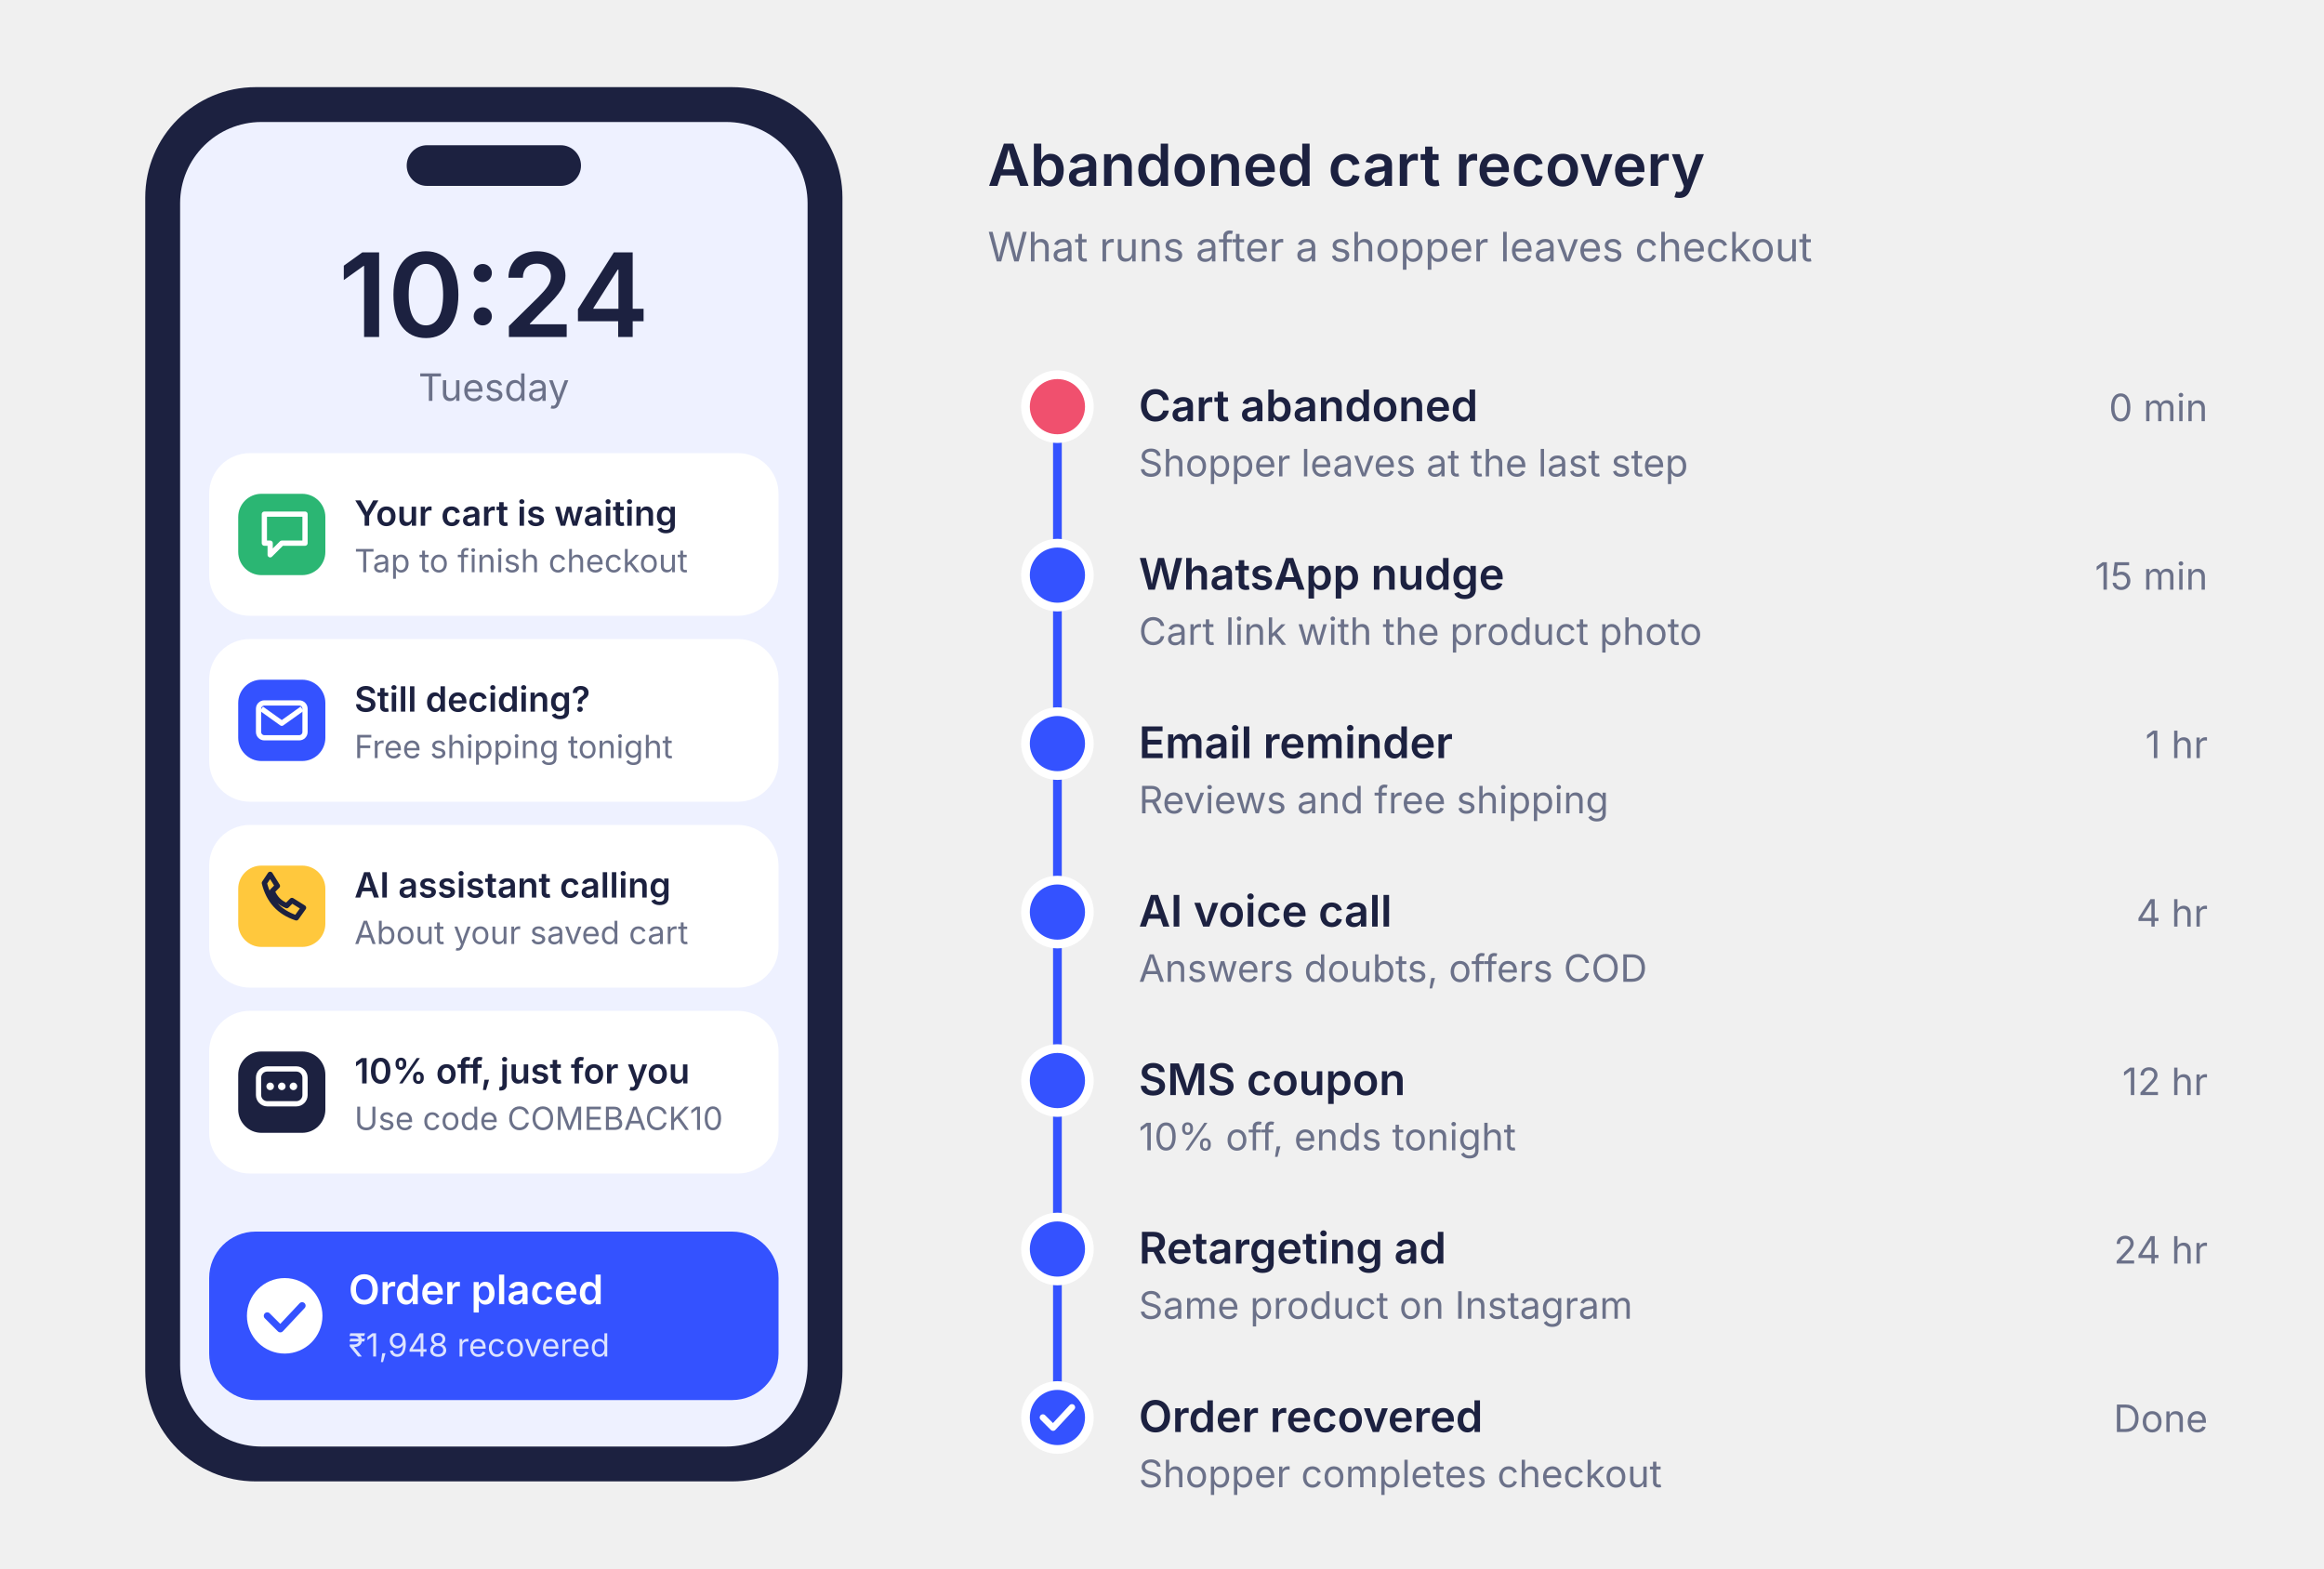
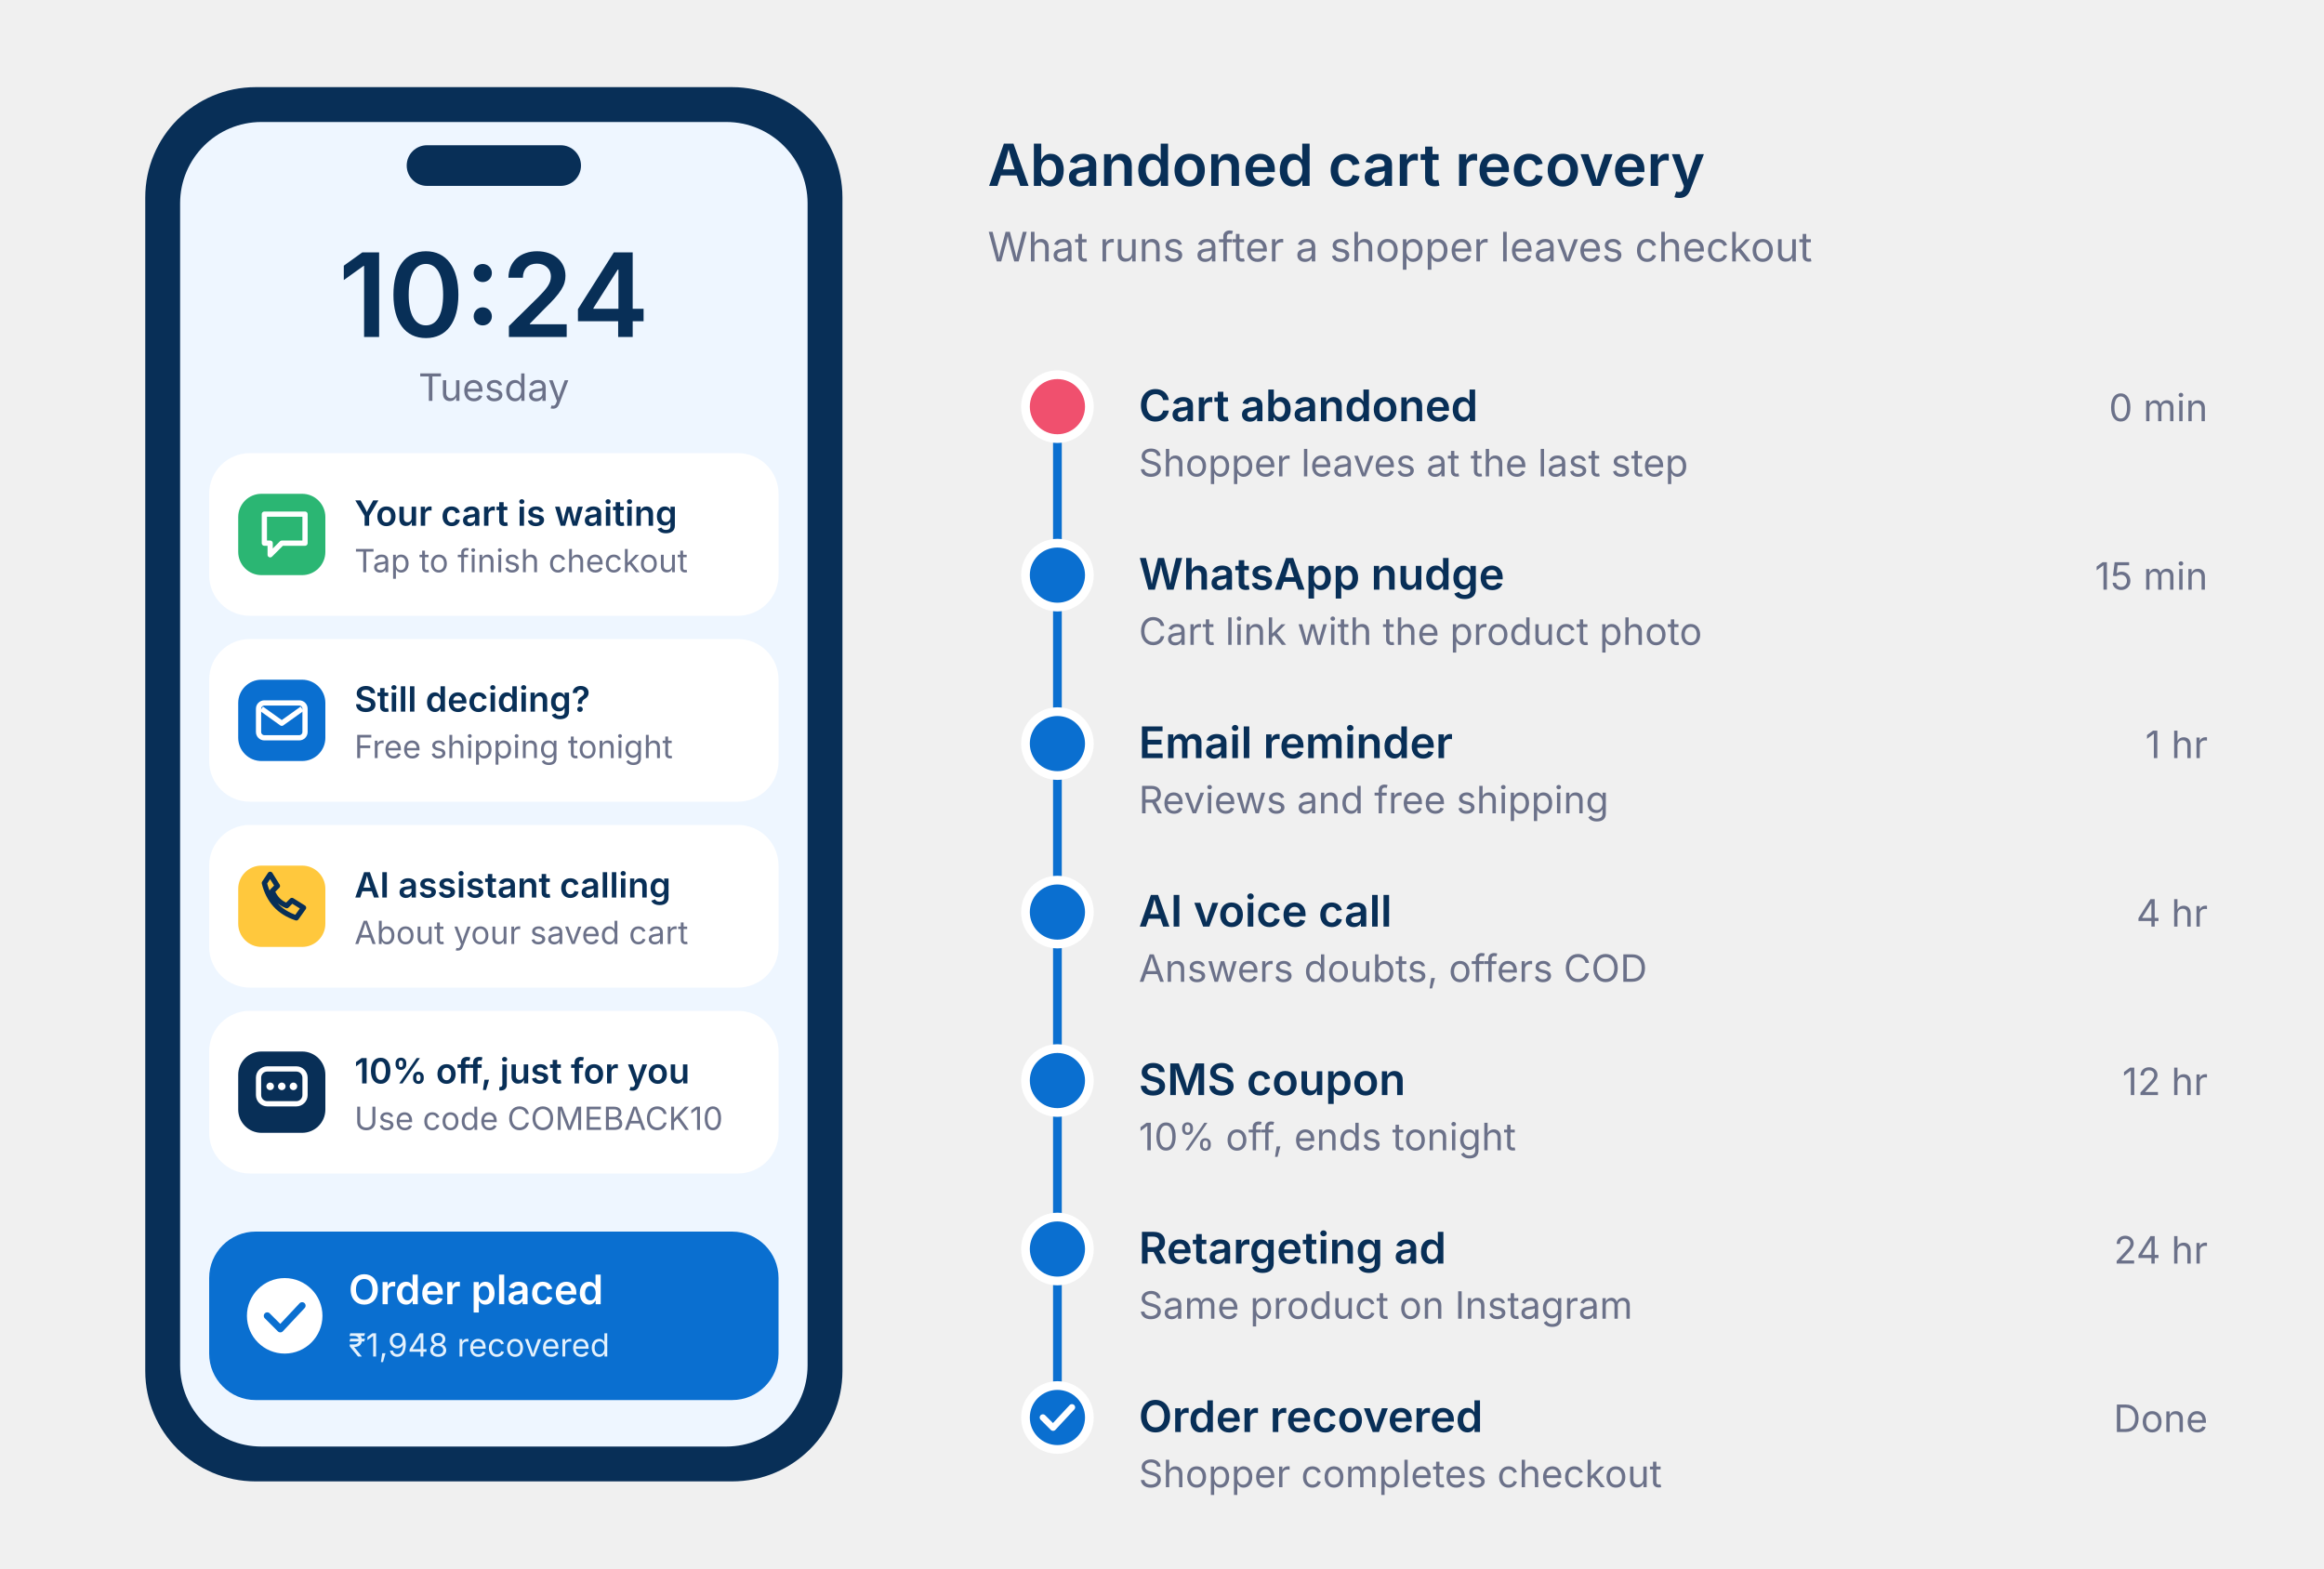
<svg xmlns="http://www.w3.org/2000/svg" viewBox="0 0 800 540" role="img" aria-labelledby="t d">
  <style>
.f{font-family:"DM Sans","Inter",system-ui,-apple-system,"Segoe UI",sans-serif}
.nt0{animation:nt0 13s ease-out infinite}
@keyframes nt0{0%,15%{opacity:0;transform:translate(0px,-10px)}18%,93%{opacity:1;transform:translate(0,0)}97%,100%{opacity:0;transform:translate(0,0)}}
.nt1{animation:nt1 13s ease-out infinite}
@keyframes nt1{0%,26%{opacity:0;transform:translate(0px,-10px)}29%,93%{opacity:1;transform:translate(0,0)}97%,100%{opacity:0;transform:translate(0,0)}}
.nt2{animation:nt2 13s ease-out infinite}
@keyframes nt2{0%,37%{opacity:0;transform:translate(0px,-10px)}40%,93%{opacity:1;transform:translate(0,0)}97%,100%{opacity:0;transform:translate(0,0)}}
.nt3{animation:nt3 13s ease-out infinite}
@keyframes nt3{0%,48%{opacity:0;transform:translate(0px,-10px)}51%,93%{opacity:1;transform:translate(0,0)}97%,100%{opacity:0;transform:translate(0,0)}}
.ban{animation:ban 13s ease-out infinite}
@keyframes ban{0%,70%{opacity:0;transform:translate(0px,12px)}73%,93%{opacity:1;transform:translate(0,0)}97%,100%{opacity:0;transform:translate(0,0)}}
.prog{transform-box:fill-box;transform-origin:50% 0;animation:prog 13s ease-in-out infinite}
@keyframes prog{0%{transform:scaleY(0)}4%{transform:scaleY(0.000)}15%{transform:scaleY(0.167)}26%{transform:scaleY(0.333)}37%{transform:scaleY(0.500)}48%{transform:scaleY(0.667)}59%{transform:scaleY(0.833)}70%{transform:scaleY(1.000)}93%{transform:scaleY(1)}97%,100%{transform:scaleY(0)}}
.st0{animation:st0 13s ease-out infinite}
@keyframes st0{0%,3.9%{opacity:.3}6%,93%{opacity:1}97%,100%{opacity:.3}}
.st1{animation:st1 13s ease-out infinite}
@keyframes st1{0%,14.9%{opacity:.3}17%,93%{opacity:1}97%,100%{opacity:.3}}
.st2{animation:st2 13s ease-out infinite}
@keyframes st2{0%,25.9%{opacity:.3}28%,93%{opacity:1}97%,100%{opacity:.3}}
.st3{animation:st3 13s ease-out infinite}
@keyframes st3{0%,36.9%{opacity:.3}39%,93%{opacity:1}97%,100%{opacity:.3}}
.st4{animation:st4 13s ease-out infinite}
@keyframes st4{0%,47.9%{opacity:.3}50%,93%{opacity:1}97%,100%{opacity:.3}}
.st5{animation:st5 13s ease-out infinite}
@keyframes st5{0%,58.9%{opacity:.3}61%,93%{opacity:1}97%,100%{opacity:.3}}
.st6{animation:st6 13s ease-out infinite}
@keyframes st6{0%,69.9%{opacity:.3}72%,93%{opacity:1}97%,100%{opacity:.3}}
@media (prefers-reduced-motion:reduce){*{animation:none!important}}
</style>
-   <rect x="50" y="30" width="240" height="480" rx="38" fill="#1C2140" />
-   <rect x="62" y="42" width="216" height="456" rx="28" fill="#EEF1FF" />
-   <rect x="140" y="50" width="60" height="14" rx="7" fill="#1C2140" />
-   <text class="f" x="170" y="116" font-size="40" font-weight="600" fill="#1C2140" text-anchor="middle">10:24</text>
+   <rect x="50" y="30" width="240" height="480" rx="38" fill="#082f57" />
+   <rect x="62" y="42" width="216" height="456" rx="28" fill="#eef6ff" />
+   <rect x="140" y="50" width="60" height="14" rx="7" fill="#082f57" />
+   <text class="f" x="170" y="116" font-size="40" font-weight="600" fill="#082f57" text-anchor="middle">10:24</text>
  <text class="f" x="170" y="138" font-size="13" fill="#6B7189" text-anchor="middle">Tuesday</text>
  <g class="nt0">
    <rect x="72" y="156" width="196" height="56" rx="14" fill="#FFFFFF" />
    <rect x="82" y="170" width="30" height="28" rx="8" fill="#2BB673" />
    <path d="M91 177h14v10h-8l-4 4v-4h-2z" fill="none" stroke="#FFFFFF" stroke-width="1.8" stroke-linejoin="round" />
-     <text class="f" x="122" y="181" font-size="12" font-weight="600" fill="#1C2140">Your cart is waiting</text>
+     <text class="f" x="122" y="181" font-size="12" font-weight="600" fill="#082f57">Your cart is waiting</text>
    <text class="f" x="122" y="197" font-size="11" fill="#6B7189">Tap to finish checkout</text>
  </g>
  <g class="nt1">
    <rect x="72" y="220" width="196" height="56" rx="14" fill="#FFFFFF" />
-     <rect x="82" y="234" width="30" height="28" rx="8" fill="#3452FF" />
+     <rect x="82" y="234" width="30" height="28" rx="8" fill="#0a6fd0" />
    <rect x="89" y="242" width="16" height="12" rx="2" fill="none" stroke="#FFFFFF" stroke-width="1.8" />
    <path d="M90 244l7 5 7-5" fill="none" stroke="#FFFFFF" stroke-width="1.8" stroke-linejoin="round" />
-     <text class="f" x="122" y="245" font-size="12" font-weight="600" fill="#1C2140">Still deciding?</text>
+     <text class="f" x="122" y="245" font-size="12" font-weight="600" fill="#082f57">Still deciding?</text>
    <text class="f" x="122" y="261" font-size="11" fill="#6B7189">Free shipping tonight</text>
  </g>
  <g class="nt2">
    <rect x="72" y="284" width="196" height="56" rx="14" fill="#FFFFFF" />
    <rect x="82" y="298" width="30" height="28" rx="8" fill="#FFC83D" />
-     <path d="M91 304c1.5 6 5 10 11 12l2.5-3.5-4-2.5-1.8 1.8c-2.5-1-4-2.6-5-5l1.8-1.8-2.5-4z" fill="none" stroke="#1C2140" stroke-width="1.8" stroke-linejoin="round" />
-     <text class="f" x="122" y="309" font-size="12" font-weight="600" fill="#1C2140">AI assistant calling</text>
+     <path d="M91 304c1.5 6 5 10 11 12l2.5-3.5-4-2.5-1.8 1.8c-2.5-1-4-2.6-5-5l1.8-1.8-2.5-4z" fill="none" stroke="#082f57" stroke-width="1.8" stroke-linejoin="round" />
+     <text class="f" x="122" y="309" font-size="12" font-weight="600" fill="#082f57">AI assistant calling</text>
    <text class="f" x="122" y="325" font-size="11" fill="#6B7189">About your saved cart</text>
  </g>
  <g class="nt3">
    <rect x="72" y="348" width="196" height="56" rx="14" fill="#FFFFFF" />
-     <rect x="82" y="362" width="30" height="28" rx="8" fill="#1C2140" />
+     <rect x="82" y="362" width="30" height="28" rx="8" fill="#082f57" />
    <rect x="89" y="368" width="16" height="12" rx="3" fill="none" stroke="#FFFFFF" stroke-width="1.8" />
    <circle cx="93" cy="374" r="1.3" fill="#FFFFFF" />
    <circle cx="97" cy="374" r="1.3" fill="#FFFFFF" />
    <circle cx="101" cy="374" r="1.3" fill="#FFFFFF" />
-     <text class="f" x="122" y="373" font-size="12" font-weight="600" fill="#1C2140">10% off, just for you</text>
+     <text class="f" x="122" y="373" font-size="12" font-weight="600" fill="#082f57">10% off, just for you</text>
    <text class="f" x="122" y="389" font-size="11" fill="#6B7189">Use code COMEBACK10</text>
  </g>
  <g class="ban">
-     <rect x="72" y="424" width="196" height="58" rx="16" fill="#3452FF" />
+     <rect x="72" y="424" width="196" height="58" rx="16" fill="#0a6fd0" />
    <circle cx="98" cy="453" r="13" fill="#FFFFFF" />
-     <path d="M92 453l4.5 4.5 7.5-8" fill="none" stroke="#3452FF" stroke-width="2.4" stroke-linecap="round" stroke-linejoin="round" />
+     <path d="M92 453l4.5 4.5 7.5-8" fill="none" stroke="#0a6fd0" stroke-width="2.4" stroke-linecap="round" stroke-linejoin="round" />
    <text class="f" x="120" y="449" font-size="14" font-weight="600" fill="#FFFFFF">Order placed</text>
-     <text class="f" x="120" y="467" font-size="11" fill="#DCE3FF">₹1,948 recovered</text>
+     <text class="f" x="120" y="467" font-size="11" fill="#e3f1fd">₹1,948 recovered</text>
  </g>
-   <text class="f" x="340" y="64" font-size="20" font-weight="600" fill="#1C2140">Abandoned cart recovery</text>
+   <text class="f" x="340" y="64" font-size="20" font-weight="600" fill="#082f57">Abandoned cart recovery</text>
  <text class="f" x="340" y="90" font-size="14" fill="#6B7189">What runs after a shopper leaves checkout</text>
  <rect x="362.5" y="140" width="3" height="348" rx="1.5" fill="#E4E2DC" />
-   <rect class="prog" x="362.5" y="140" width="3" height="348" rx="1.5" fill="#3452FF" />
+   <rect class="prog" x="362.5" y="140" width="3" height="348" rx="1.5" fill="#0a6fd0" />
  <g class="st0">
    <circle cx="364" cy="140" r="11" fill="#F0506E" stroke="#FFFFFF" stroke-width="3" />
-     <text class="f" x="392" y="145" font-size="15" font-weight="600" fill="#1C2140">Cart abandoned</text>
+     <text class="f" x="392" y="145" font-size="15" font-weight="600" fill="#082f57">Cart abandoned</text>
    <text class="f" x="392" y="164" font-size="13" fill="#6B7189">Shopper leaves at the last step</text>
    <text class="f" x="760" y="145" font-size="13" fill="#6B7189" text-anchor="end">0 min</text>
  </g>
  <g class="st1">
-     <circle cx="364" cy="198" r="11" fill="#3452FF" stroke="#FFFFFF" stroke-width="3" />
-     <text class="f" x="392" y="203" font-size="15" font-weight="600" fill="#1C2140">WhatsApp nudge</text>
+     <circle cx="364" cy="198" r="11" fill="#0a6fd0" stroke="#FFFFFF" stroke-width="3" />
+     <text class="f" x="392" y="203" font-size="15" font-weight="600" fill="#082f57">WhatsApp nudge</text>
    <text class="f" x="392" y="222" font-size="13" fill="#6B7189">Cart link with the product photo</text>
    <text class="f" x="760" y="203" font-size="13" fill="#6B7189" text-anchor="end">15 min</text>
  </g>
  <g class="st2">
-     <circle cx="364" cy="256" r="11" fill="#3452FF" stroke="#FFFFFF" stroke-width="3" />
-     <text class="f" x="392" y="261" font-size="15" font-weight="600" fill="#1C2140">Email reminder</text>
+     <circle cx="364" cy="256" r="11" fill="#0a6fd0" stroke="#FFFFFF" stroke-width="3" />
+     <text class="f" x="392" y="261" font-size="15" font-weight="600" fill="#082f57">Email reminder</text>
    <text class="f" x="392" y="280" font-size="13" fill="#6B7189">Reviews and free shipping</text>
    <text class="f" x="760" y="261" font-size="13" fill="#6B7189" text-anchor="end">1 hr</text>
  </g>
  <g class="st3">
-     <circle cx="364" cy="314" r="11" fill="#3452FF" stroke="#FFFFFF" stroke-width="3" />
-     <text class="f" x="392" y="319" font-size="15" font-weight="600" fill="#1C2140">AI voice call</text>
+     <circle cx="364" cy="314" r="11" fill="#0a6fd0" stroke="#FFFFFF" stroke-width="3" />
+     <text class="f" x="392" y="319" font-size="15" font-weight="600" fill="#082f57">AI voice call</text>
    <text class="f" x="392" y="338" font-size="13" fill="#6B7189">Answers doubts, offers COD</text>
    <text class="f" x="760" y="319" font-size="13" fill="#6B7189" text-anchor="end">4 hr</text>
  </g>
  <g class="st4">
-     <circle cx="364" cy="372" r="11" fill="#3452FF" stroke="#FFFFFF" stroke-width="3" />
-     <text class="f" x="392" y="377" font-size="15" font-weight="600" fill="#1C2140">SMS coupon</text>
+     <circle cx="364" cy="372" r="11" fill="#0a6fd0" stroke="#FFFFFF" stroke-width="3" />
+     <text class="f" x="392" y="377" font-size="15" font-weight="600" fill="#082f57">SMS coupon</text>
    <text class="f" x="392" y="396" font-size="13" fill="#6B7189">10% off, ends tonight</text>
    <text class="f" x="760" y="377" font-size="13" fill="#6B7189" text-anchor="end">12 hr</text>
  </g>
  <g class="st5">
-     <circle cx="364" cy="430" r="11" fill="#3452FF" stroke="#FFFFFF" stroke-width="3" />
-     <text class="f" x="392" y="435" font-size="15" font-weight="600" fill="#1C2140">Retargeting ad</text>
+     <circle cx="364" cy="430" r="11" fill="#0a6fd0" stroke="#FFFFFF" stroke-width="3" />
+     <text class="f" x="392" y="435" font-size="15" font-weight="600" fill="#082f57">Retargeting ad</text>
    <text class="f" x="392" y="454" font-size="13" fill="#6B7189">Same product on Instagram</text>
    <text class="f" x="760" y="435" font-size="13" fill="#6B7189" text-anchor="end">24 hr</text>
  </g>
  <g class="st6">
-     <circle cx="364" cy="488" r="11" fill="#3452FF" stroke="#FFFFFF" stroke-width="3" />
+     <circle cx="364" cy="488" r="11" fill="#0a6fd0" stroke="#FFFFFF" stroke-width="3" />
    <path d="M359 488 l3.5 3.5 6.5-7" fill="none" stroke="#FFFFFF" stroke-width="2.2" stroke-linecap="round" stroke-linejoin="round" />
-     <text class="f" x="392" y="493" font-size="15" font-weight="600" fill="#1C2140">Order recovered</text>
+     <text class="f" x="392" y="493" font-size="15" font-weight="600" fill="#082f57">Order recovered</text>
    <text class="f" x="392" y="512" font-size="13" fill="#6B7189">Shopper completes checkout</text>
    <text class="f" x="760" y="493" font-size="13" fill="#6B7189" text-anchor="end">Done</text>
  </g>
  <style>*{animation-play-state:paused!important;animation-delay:-4s!important}</style>
</svg>
